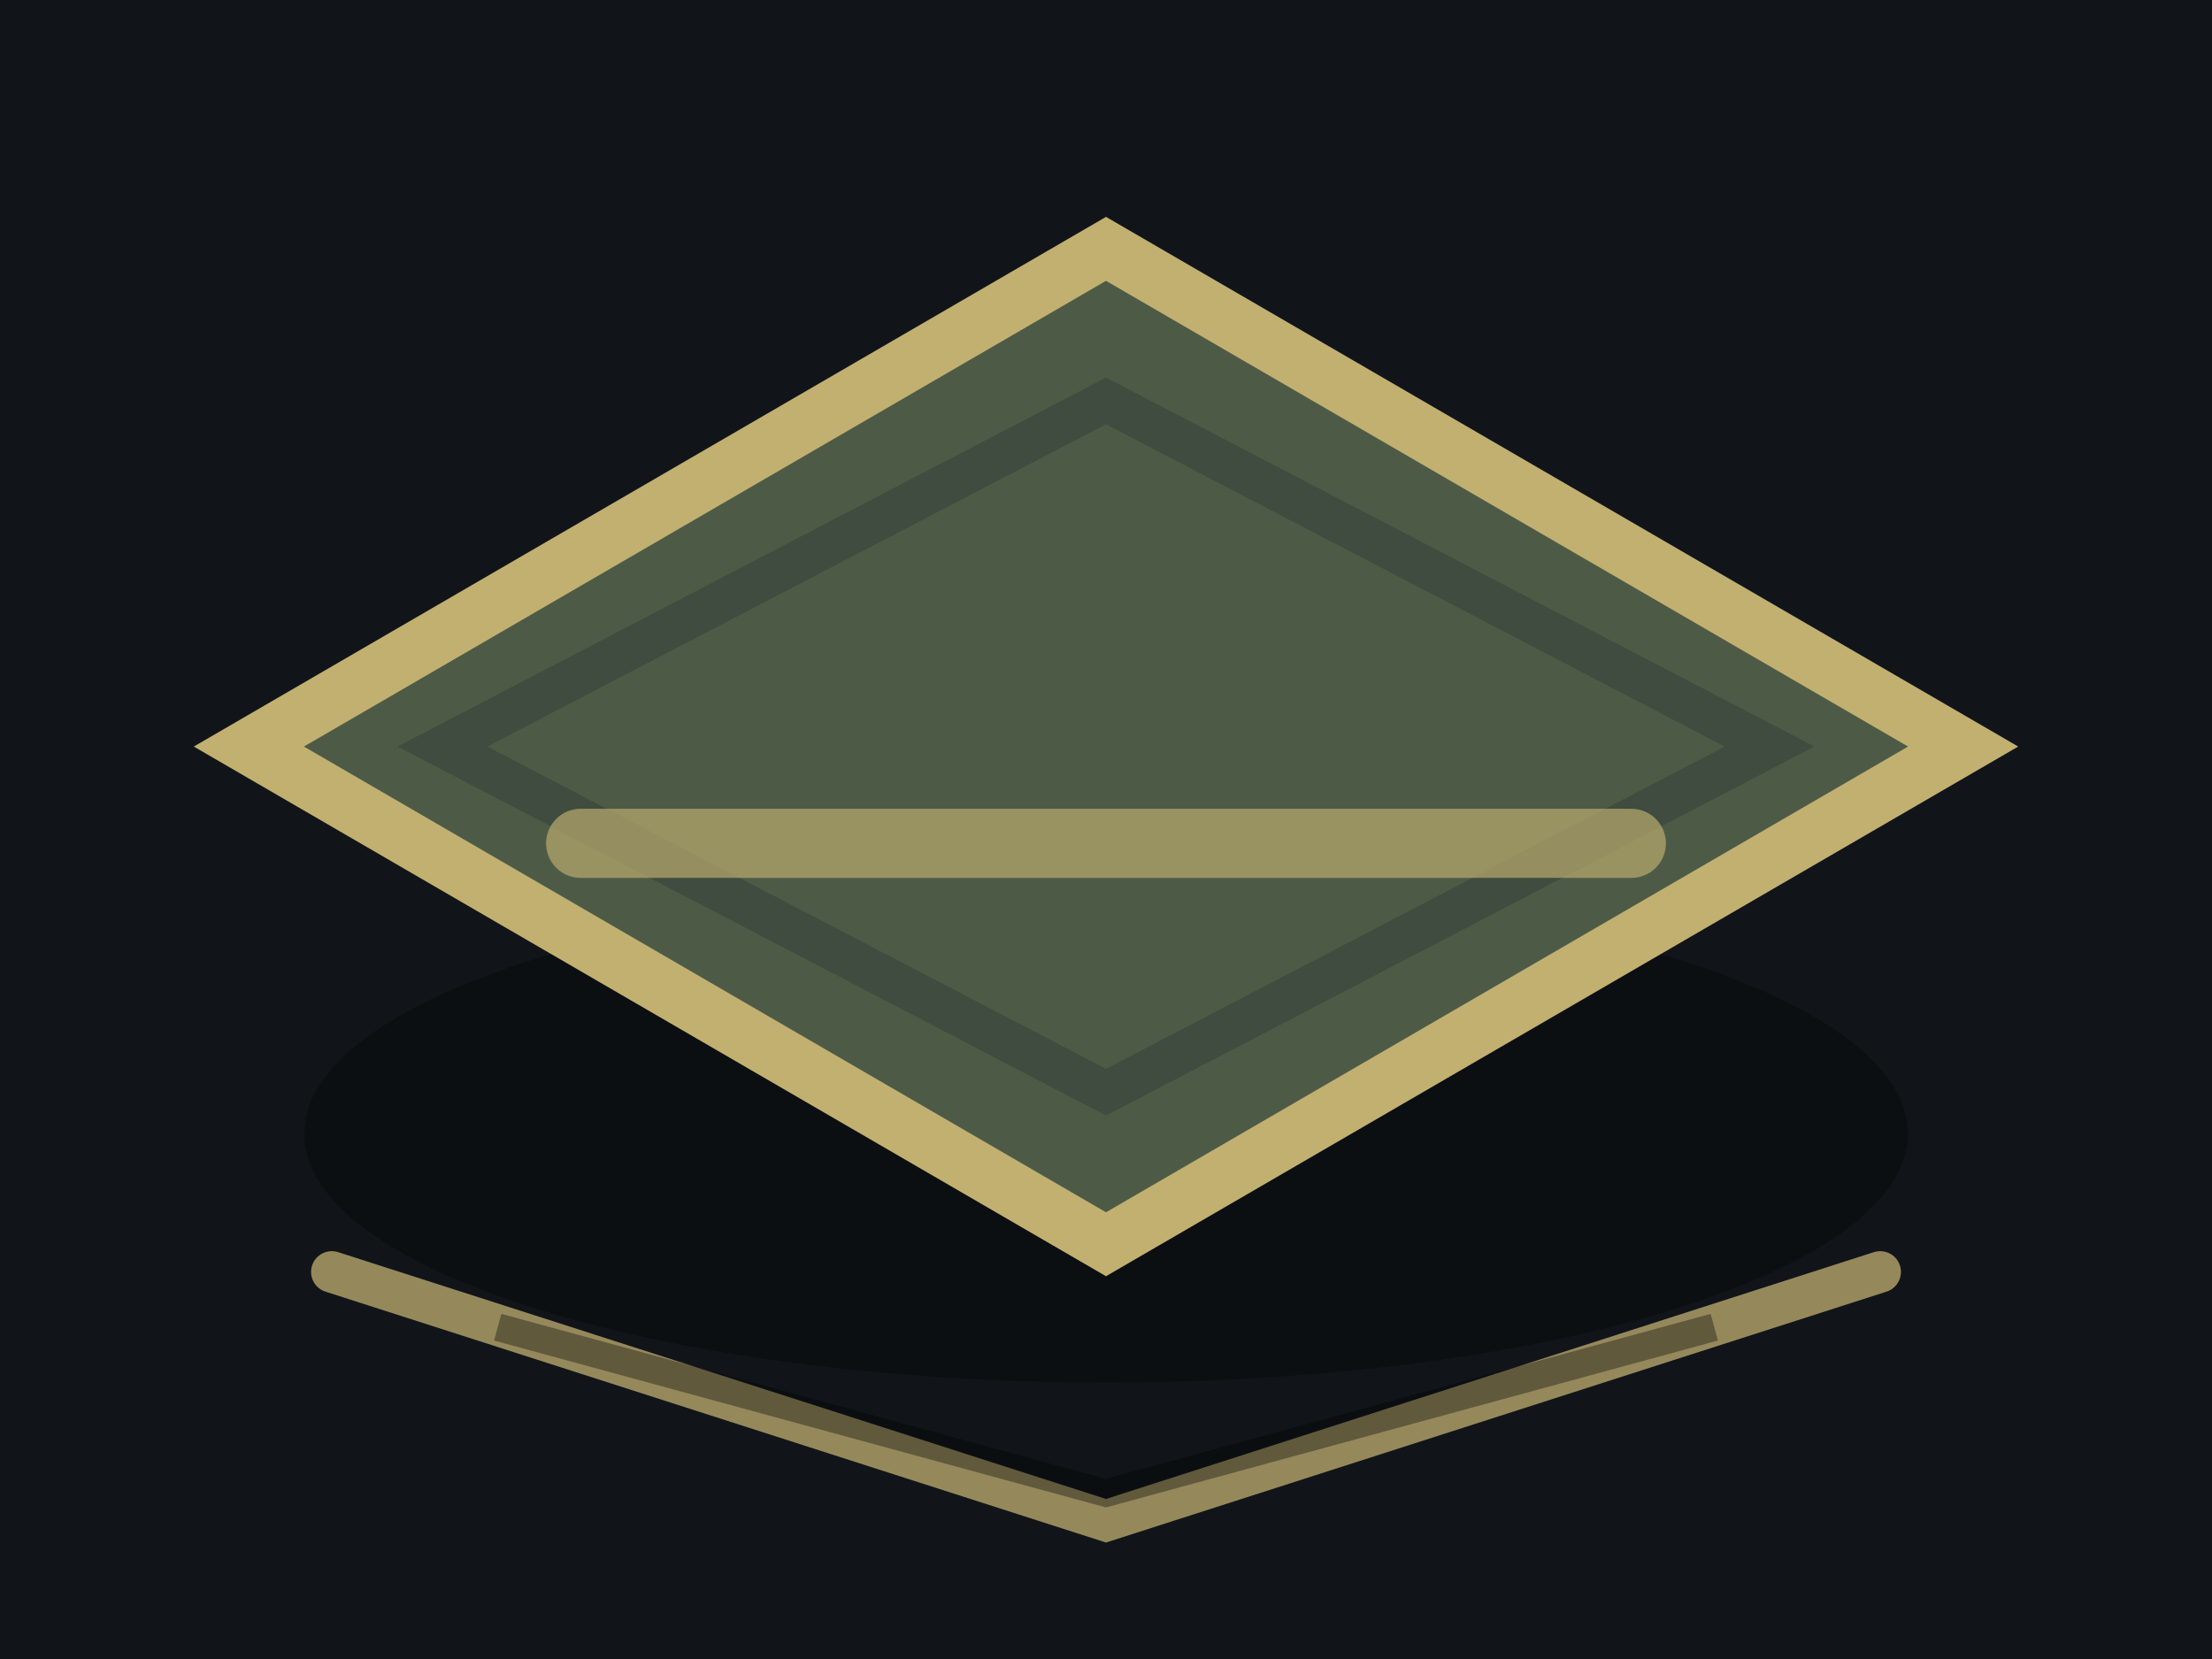
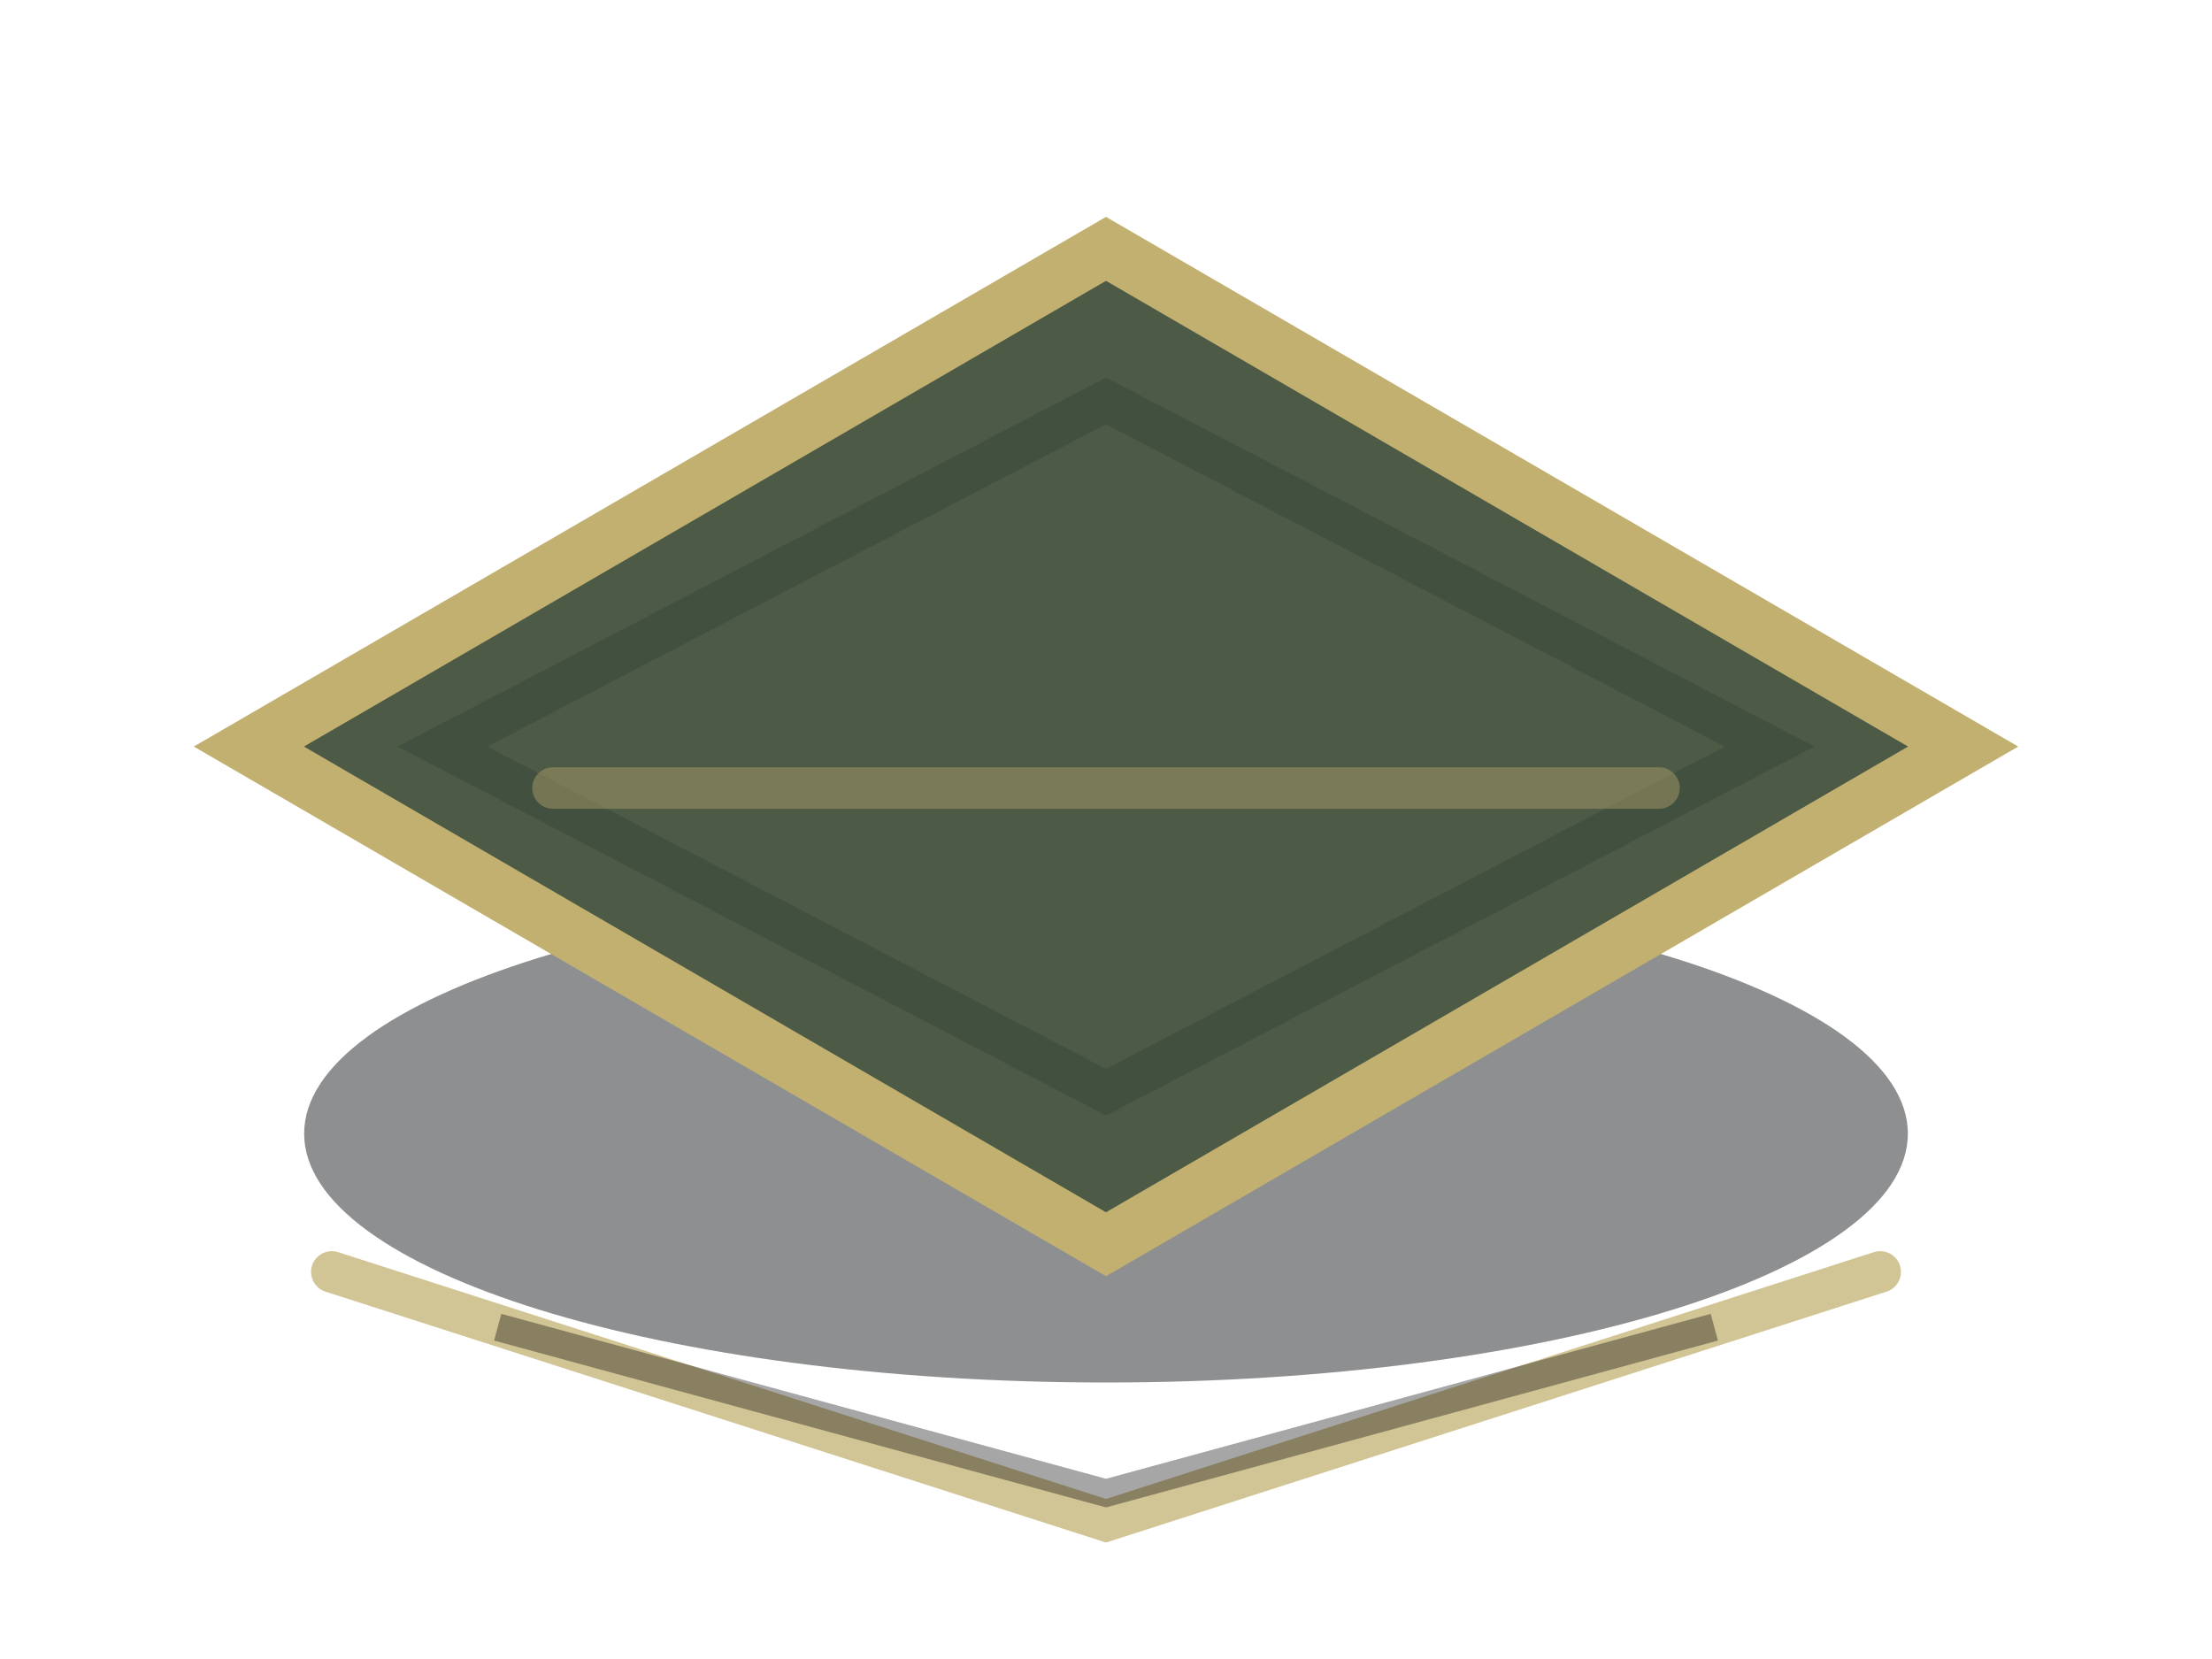
<svg xmlns="http://www.w3.org/2000/svg" width="160" height="120" viewBox="0 0 160 120" data-generated-by="generate_isometric_environment_assets" data-section="tile_variants" data-id="floor_variant_01">
-   <rect width="160" height="120" fill="#11151a" />
  <ellipse cx="80" cy="82" rx="58" ry="18" fill="#050608" opacity="0.45" />
  <polygon points="80,18 142,54 80,90 18,54" fill="#4d5b46" stroke="#c2b071" stroke-width="4" />
-   <path d="M32 54 L80 29 L128 54 L80 79 Z" fill="none" stroke="#334038" stroke-width="3" opacity="0.55" />
-   <path d="M42 61 L118 61" stroke="#c2b071" stroke-width="5" stroke-linecap="round" opacity="0.65" />
+   <path d="M32 54 L80 29 L128 54 L80 79 Z" fill="none" stroke="#334038" stroke-width="3" opacity="0.42" />
+   <path d="M40 57 L120 57" stroke="#c2b071" stroke-width="3" stroke-linecap="round" opacity="0.38" />
  <path d="M24 92 L80 110 L136 92" fill="none" stroke="#c2b071" stroke-width="3" stroke-linecap="round" opacity="0.75" />
  <path d="M36 96 L80 108 L124 96" fill="none" stroke="#000000" stroke-width="2" opacity="0.35" />
</svg>
